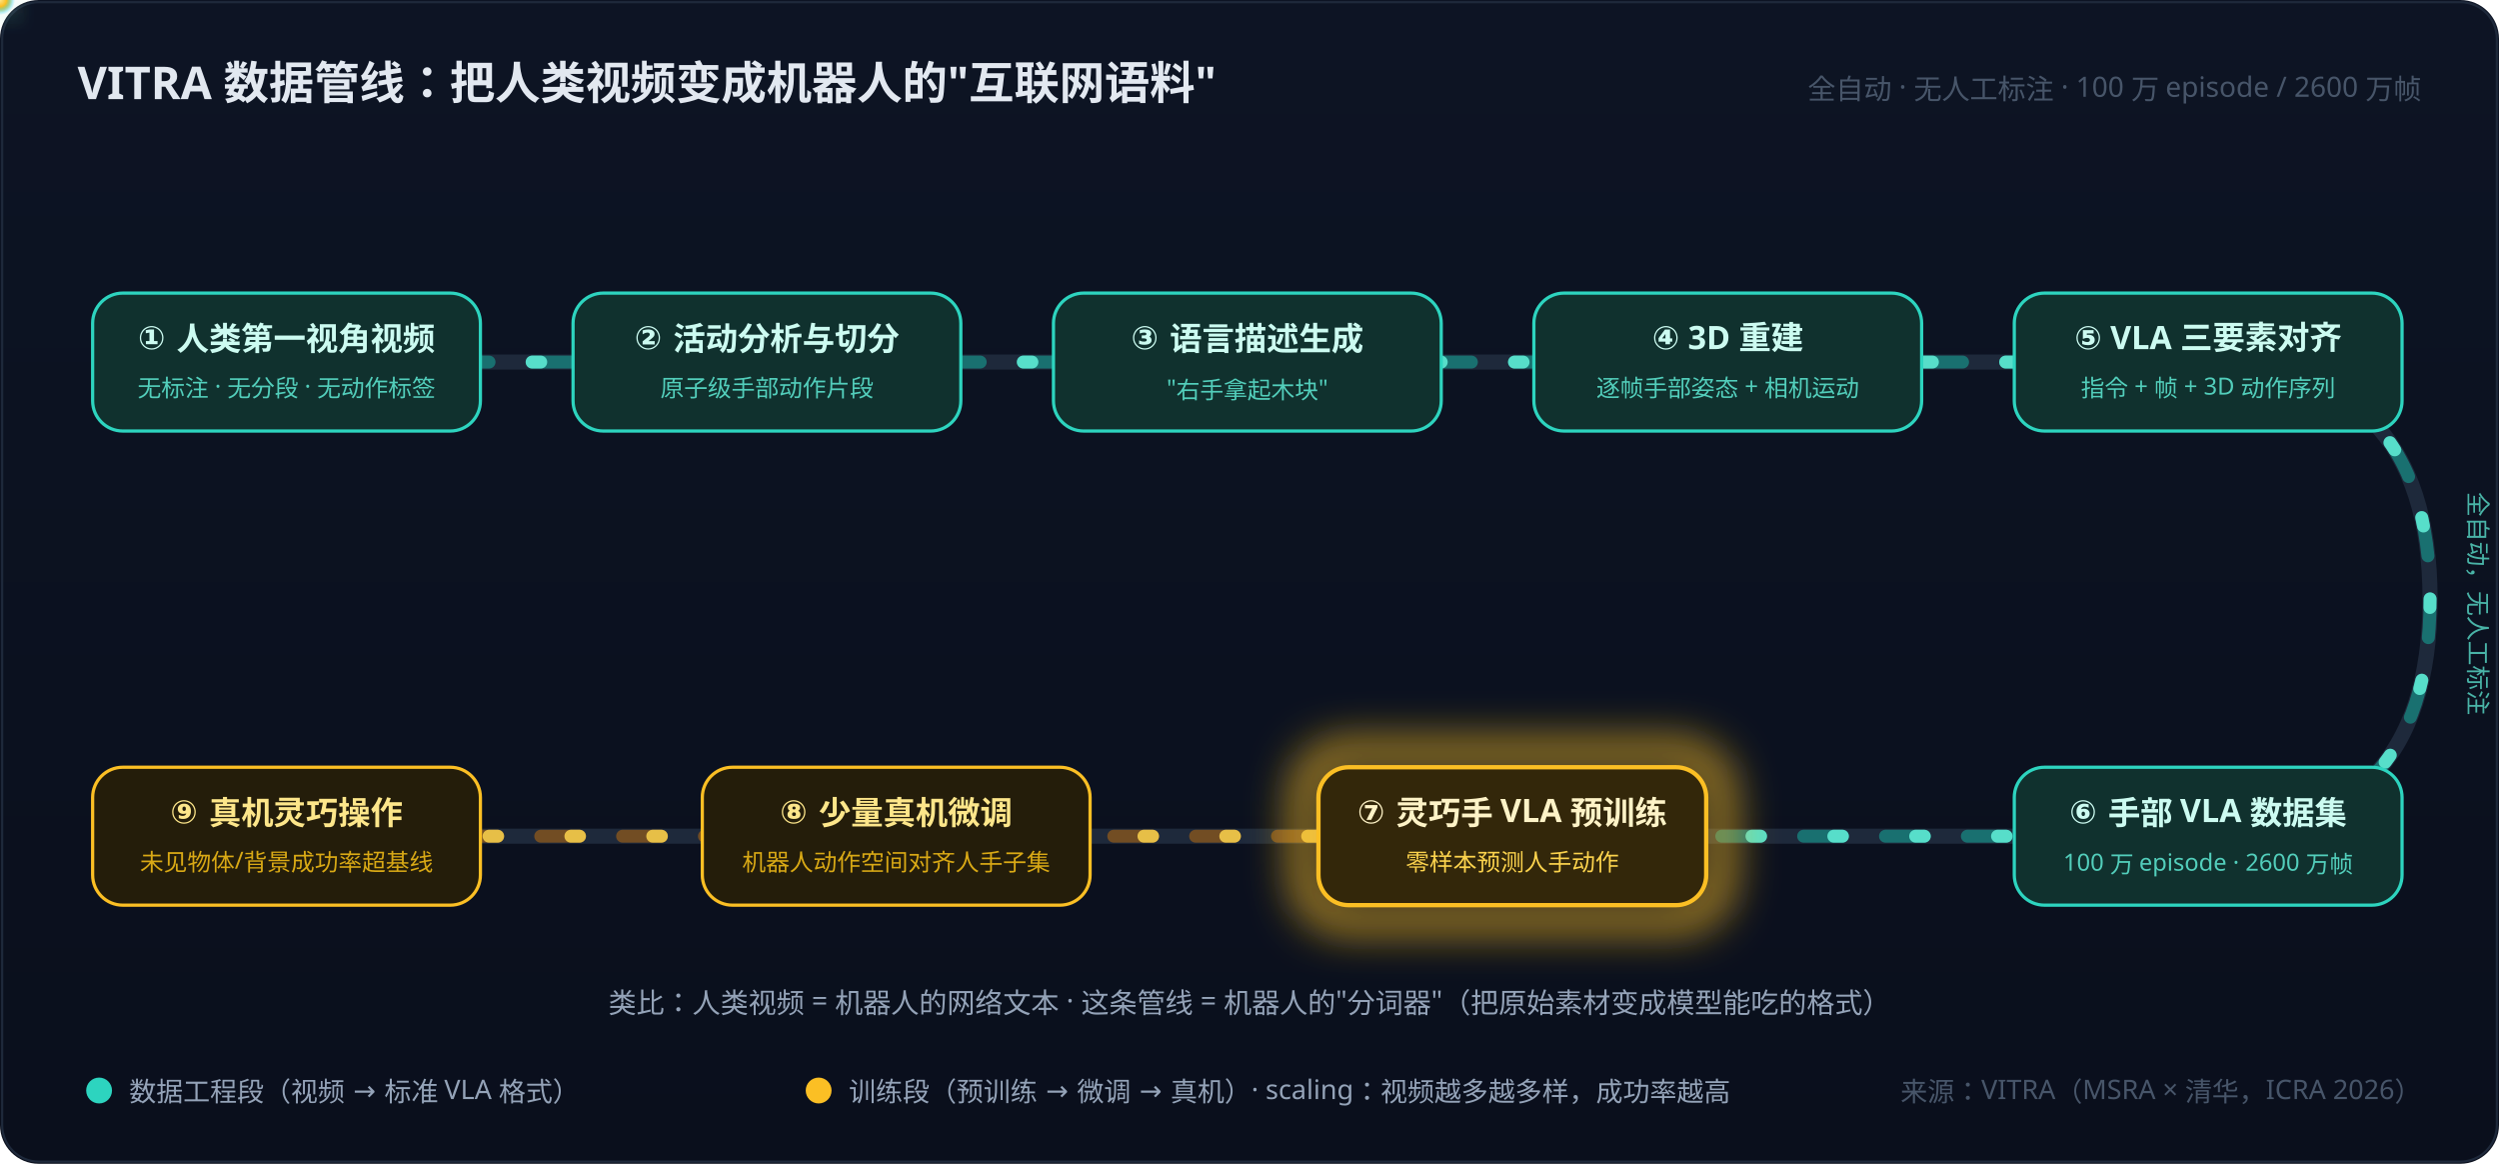
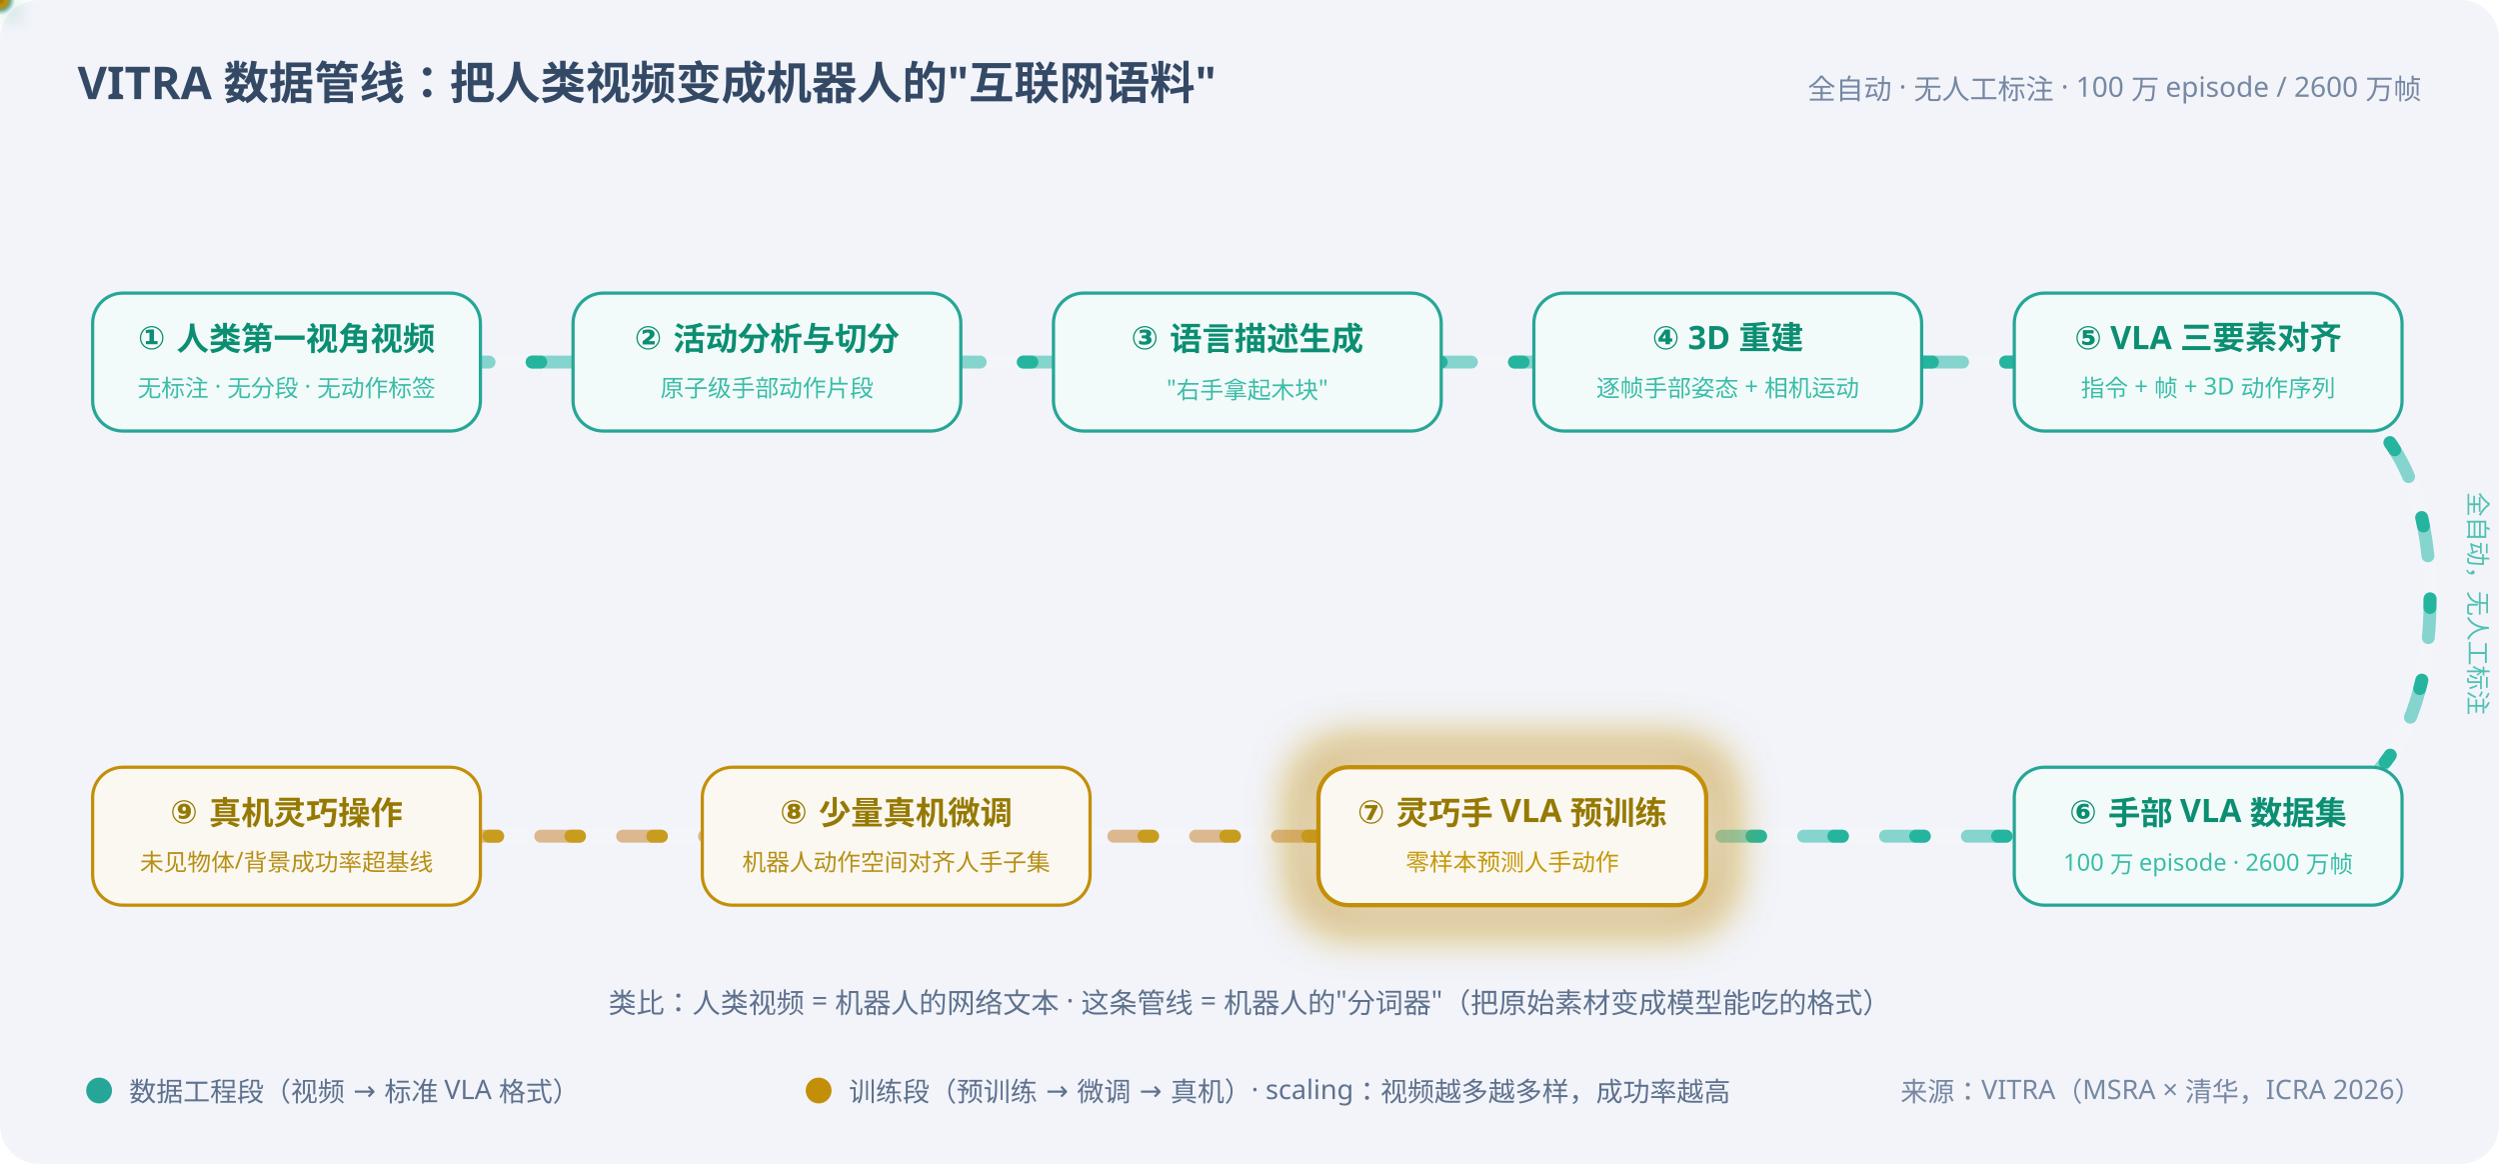
<svg xmlns="http://www.w3.org/2000/svg" width="1160" height="540" viewBox="0 0 1160 540" font-family="PingFang SC, Hiragino Sans GB, Microsoft YaHei, sans-serif">
  <defs>
    <linearGradient id="bg5" x1="0" y1="0" x2="0" y2="1">
-       <stop offset="0" stop-color="#0d1424" />
-       <stop offset="1" stop-color="#0a0f1c" />
+       <stop offset="0" stop-color="#f2f4fa" />
+       <stop offset="1" stop-color="#f2f4fa" />
    </linearGradient>
    <filter id="softGlow5" x="-60%" y="-60%" width="220%" height="220%">
      <feGaussianBlur stdDeviation="6" result="b" />
      <feMerge>
        <feMergeNode in="b" />
        <feMergeNode in="SourceGraphic" />
      </feMerge>
    </filter>
    <filter id="haloBlur5" x="-60%" y="-60%" width="220%" height="220%">
      <feGaussianBlur stdDeviation="10" />
    </filter>
    <radialGradient id="pTeal5" cx="0.5" cy="0.5" r="0.5">
-       <stop offset="0" stop-color="#a5f3fc" />
-       <stop offset="0.5" stop-color="#22d3ee" />
-       <stop offset="1" stop-color="#22d3ee" stop-opacity="0" />
+       <stop offset="0" stop-color="#058594" />
+       <stop offset="0.5" stop-color="#13a3b9" />
+       <stop offset="1" stop-color="#13a3b9" stop-opacity="0" />
    </radialGradient>
    <radialGradient id="pAmber5" cx="0.5" cy="0.5" r="0.5">
-       <stop offset="0" stop-color="#fde68a" />
-       <stop offset="0.5" stop-color="#fbbf24" />
-       <stop offset="1" stop-color="#fbbf24" stop-opacity="0" />
+       <stop offset="0" stop-color="#967903" />
+       <stop offset="0.5" stop-color="#c38f09" />
+       <stop offset="1" stop-color="#c38f09" stop-opacity="0" />
    </radialGradient>
  </defs>
  <style>
    @keyframes flowDashE { to { stroke-dashoffset: -76; } }
    @keyframes pulseE { 0%,100% { opacity: 0.12; } 50% { opacity: 0.55; } }
    @keyframes shimmerE { 0%,100% { opacity: 0.78; } 50% { opacity: 1; } }
    .flowE  { stroke-dasharray: 18 20; animation: flowDashE 1.6s linear infinite; }
    .flowE2 { stroke-dasharray: 4 34;  animation: flowDashE 1.6s linear infinite; }
    .haloE  { animation: pulseE 2s ease-in-out infinite; }
    .nodeE  { animation: shimmerE 3.5s ease-in-out infinite; }
  </style>
  <rect width="1160" height="540" rx="18" fill="url(#bg5)" />
-   <rect x="1" y="1" width="1158" height="538" rx="17" fill="none" stroke="#1e293b" stroke-width="1" />
-   <text x="36" y="46" font-size="21" font-weight="700" fill="#e2e8f0">VITRA 数据管线：把人类视频变成机器人的"互联网语料"</text>
-   <text x="1124" y="46" font-size="13" fill="#475569" text-anchor="end">全自动 · 无人工标注 · 100 万 episode / 2600 万帧</text>
-   <path d="M 133 168 H 1021 Q 1128 168 1128 278 Q 1128 388 1021 388 H 139" fill="none" stroke="#1e293b" stroke-width="7" stroke-linecap="round" />
-   <path class="flowE" d="M 133 168 H 1021 Q 1128 168 1128 278 Q 1128 388 1021 388 H 725" fill="none" stroke="#14b8a6" stroke-width="6" stroke-linecap="round" opacity="0.5" />
-   <path class="flowE2" d="M 133 168 H 1021 Q 1128 168 1128 278 Q 1128 388 1021 388 H 725" fill="none" stroke="#5eead4" stroke-width="6" stroke-linecap="round" opacity="0.9" />
-   <path class="flowE" d="M 725 388 H 139" fill="none" stroke="#d97706" stroke-width="6" stroke-linecap="round" opacity="0.45" />
-   <path class="flowE2" d="M 725 388 H 139" fill="none" stroke="#fcd34d" stroke-width="6" stroke-linecap="round" opacity="0.85" />
+   <rect x="1" y="1" width="1158" height="538" rx="17" fill="none" stroke="#f3f5f9" stroke-width="1" />
+   <text x="36" y="46" font-size="21" font-weight="700" fill="#344965">VITRA 数据管线：把人类视频变成机器人的"互联网语料"</text>
+   <text x="1124" y="46" font-size="13" fill="#7688a2" text-anchor="end">全自动 · 无人工标注 · 100 万 episode / 2600 万帧</text>
+   <path d="M 133 168 H 1021 Q 1128 168 1128 278 Q 1128 388 1021 388 H 139" fill="none" stroke="#f3f5f9" stroke-width="7" stroke-linecap="round" />
+   <path class="flowE" d="M 133 168 H 1021 Q 1128 168 1128 278 Q 1128 388 1021 388 H 725" fill="none" stroke="#18b4a3" stroke-width="6" stroke-linecap="round" opacity="0.5" />
+   <path class="flowE2" d="M 133 168 H 1021 Q 1128 168 1128 278 Q 1128 388 1021 388 H 725" fill="none" stroke="#1bb199" stroke-width="6" stroke-linecap="round" opacity="0.9" />
+   <path class="flowE" d="M 725 388 H 139" fill="none" stroke="#c26d0a" stroke-width="6" stroke-linecap="round" opacity="0.45" />
+   <path class="flowE2" d="M 725 388 H 139" fill="none" stroke="#c49808" stroke-width="6" stroke-linecap="round" opacity="0.85" />
  <circle r="7" fill="url(#pTeal5)" filter="url(#softGlow5)">
    <animateMotion dur="9s" repeatCount="indefinite" path="M 133 168 H 1021 Q 1128 168 1128 278 Q 1128 388 1021 388 H 139" />
  </circle>
  <circle r="5" fill="url(#pTeal5)" filter="url(#softGlow5)">
    <animateMotion dur="9s" begin="3s" repeatCount="indefinite" path="M 133 168 H 1021 Q 1128 168 1128 278 Q 1128 388 1021 388 H 139" />
  </circle>
  <circle r="6" fill="url(#pAmber5)" filter="url(#softGlow5)">
    <animateMotion dur="9s" begin="6s" repeatCount="indefinite" path="M 133 168 H 1021 Q 1128 168 1128 278 Q 1128 388 1021 388 H 139" />
  </circle>
  <g class="nodeE">
-     <rect x="43" y="136" width="180" height="64" rx="14" fill="#10312e" stroke="#2dd4bf" stroke-width="1.5" />
-     <text x="133" y="162" font-size="15" font-weight="600" fill="#ccfbf1" text-anchor="middle">① 人类第一视角视频</text>
-     <text x="133" y="184" font-size="11" fill="#5eead4" opacity="0.85" text-anchor="middle">无标注 · 无分段 · 无动作标签</text>
+     <rect x="43" y="136" width="180" height="64" rx="14" fill="#f2fbfa" stroke="#26a696" stroke-width="1.5" />
+     <text x="133" y="162" font-size="15" font-weight="600" fill="#0b8e72" text-anchor="middle">① 人类第一视角视频</text>
+     <text x="133" y="184" font-size="11" fill="#1bb199" opacity="0.85" text-anchor="middle">无标注 · 无分段 · 无动作标签</text>
  </g>
  <g class="nodeE">
-     <rect x="266" y="136" width="180" height="64" rx="14" fill="#10312e" stroke="#2dd4bf" stroke-width="1.5" />
-     <text x="356" y="162" font-size="15" font-weight="600" fill="#ccfbf1" text-anchor="middle">② 活动分析与切分</text>
-     <text x="356" y="184" font-size="11" fill="#5eead4" opacity="0.85" text-anchor="middle">原子级手部动作片段</text>
+     <rect x="266" y="136" width="180" height="64" rx="14" fill="#f2fbfa" stroke="#26a696" stroke-width="1.5" />
+     <text x="356" y="162" font-size="15" font-weight="600" fill="#0b8e72" text-anchor="middle">② 活动分析与切分</text>
+     <text x="356" y="184" font-size="11" fill="#1bb199" opacity="0.85" text-anchor="middle">原子级手部动作片段</text>
  </g>
  <g class="nodeE">
-     <rect x="489" y="136" width="180" height="64" rx="14" fill="#10312e" stroke="#2dd4bf" stroke-width="1.5" />
-     <text x="579" y="162" font-size="15" font-weight="600" fill="#ccfbf1" text-anchor="middle">③ 语言描述生成</text>
-     <text x="579" y="184" font-size="11" fill="#5eead4" opacity="0.85" text-anchor="middle">"右手拿起木块"</text>
+     <rect x="489" y="136" width="180" height="64" rx="14" fill="#f2fbfa" stroke="#26a696" stroke-width="1.5" />
+     <text x="579" y="162" font-size="15" font-weight="600" fill="#0b8e72" text-anchor="middle">③ 语言描述生成</text>
+     <text x="579" y="184" font-size="11" fill="#1bb199" opacity="0.85" text-anchor="middle">"右手拿起木块"</text>
  </g>
  <g class="nodeE">
-     <rect x="712" y="136" width="180" height="64" rx="14" fill="#10312e" stroke="#2dd4bf" stroke-width="1.5" />
-     <text x="802" y="162" font-size="15" font-weight="600" fill="#ccfbf1" text-anchor="middle">④ 3D 重建</text>
-     <text x="802" y="184" font-size="11" fill="#5eead4" opacity="0.85" text-anchor="middle">逐帧手部姿态 + 相机运动</text>
+     <rect x="712" y="136" width="180" height="64" rx="14" fill="#f2fbfa" stroke="#26a696" stroke-width="1.5" />
+     <text x="802" y="162" font-size="15" font-weight="600" fill="#0b8e72" text-anchor="middle">④ 3D 重建</text>
+     <text x="802" y="184" font-size="11" fill="#1bb199" opacity="0.85" text-anchor="middle">逐帧手部姿态 + 相机运动</text>
  </g>
  <g class="nodeE">
-     <rect x="935" y="136" width="180" height="64" rx="14" fill="#10312e" stroke="#2dd4bf" stroke-width="1.5" />
-     <text x="1025" y="162" font-size="15" font-weight="600" fill="#ccfbf1" text-anchor="middle">⑤ VLA 三要素对齐</text>
-     <text x="1025" y="184" font-size="11" fill="#5eead4" opacity="0.85" text-anchor="middle">指令 + 帧 + 3D 动作序列</text>
+     <rect x="935" y="136" width="180" height="64" rx="14" fill="#f2fbfa" stroke="#26a696" stroke-width="1.5" />
+     <text x="1025" y="162" font-size="15" font-weight="600" fill="#0b8e72" text-anchor="middle">⑤ VLA 三要素对齐</text>
+     <text x="1025" y="184" font-size="11" fill="#1bb199" opacity="0.85" text-anchor="middle">指令 + 帧 + 3D 动作序列</text>
  </g>
  <g class="nodeE">
-     <rect x="935" y="356" width="180" height="64" rx="14" fill="#10312e" stroke="#2dd4bf" stroke-width="1.5" />
-     <text x="1025" y="382" font-size="15" font-weight="600" fill="#ccfbf1" text-anchor="middle">⑥ 手部 VLA 数据集</text>
-     <text x="1025" y="404" font-size="11" fill="#5eead4" opacity="0.85" text-anchor="middle">100 万 episode · 2600 万帧</text>
+     <rect x="935" y="356" width="180" height="64" rx="14" fill="#f2fbfa" stroke="#26a696" stroke-width="1.5" />
+     <text x="1025" y="382" font-size="15" font-weight="600" fill="#0b8e72" text-anchor="middle">⑥ 手部 VLA 数据集</text>
+     <text x="1025" y="404" font-size="11" fill="#1bb199" opacity="0.85" text-anchor="middle">100 万 episode · 2600 万帧</text>
  </g>
-   <rect class="haloE" x="606" y="350" width="192" height="76" rx="18" fill="none" stroke="#fbbf24" stroke-width="10" filter="url(#haloBlur5)" />
+   <rect class="haloE" x="606" y="350" width="192" height="76" rx="18" fill="none" stroke="#c38f09" stroke-width="10" filter="url(#haloBlur5)" />
  <g>
-     <rect x="612" y="356" width="180" height="64" rx="14" fill="#33270a" stroke="#fbbf24" stroke-width="2" />
-     <text x="702" y="382" font-size="15" font-weight="700" fill="#fef3c7" text-anchor="middle">⑦ 灵巧手 VLA 预训练</text>
-     <text x="702" y="404" font-size="11" fill="#fcd34d" text-anchor="middle">零样本预测人手动作</text>
+     <rect x="612" y="356" width="180" height="64" rx="14" fill="#fbf8f1" stroke="#c38f09" stroke-width="2" />
+     <text x="702" y="382" font-size="15" font-weight="700" fill="#967903" text-anchor="middle">⑦ 灵巧手 VLA 预训练</text>
+     <text x="702" y="404" font-size="11" fill="#c49808" text-anchor="middle">零样本预测人手动作</text>
  </g>
  <g class="nodeE">
-     <rect x="326" y="356" width="180" height="64" rx="14" fill="#241d0a" stroke="#fbbf24" stroke-width="1.5" />
-     <text x="416" y="382" font-size="15" font-weight="600" fill="#fde68a" text-anchor="middle">⑧ 少量真机微调</text>
-     <text x="416" y="404" font-size="11" fill="#d9a915" text-anchor="middle">机器人动作空间对齐人手子集</text>
+     <rect x="326" y="356" width="180" height="64" rx="14" fill="#fbf8f1" stroke="#c38f09" stroke-width="1.5" />
+     <text x="416" y="382" font-size="15" font-weight="600" fill="#967903" text-anchor="middle">⑧ 少量真机微调</text>
+     <text x="416" y="404" font-size="11" fill="#b68f16" text-anchor="middle">机器人动作空间对齐人手子集</text>
  </g>
  <g class="nodeE">
-     <rect x="43" y="356" width="180" height="64" rx="14" fill="#241d0a" stroke="#fbbf24" stroke-width="1.5" />
-     <text x="133" y="382" font-size="15" font-weight="600" fill="#fde68a" text-anchor="middle">⑨ 真机灵巧操作</text>
-     <text x="133" y="404" font-size="11" fill="#d9a915" text-anchor="middle">未见物体/背景成功率超基线</text>
+     <rect x="43" y="356" width="180" height="64" rx="14" fill="#fbf8f1" stroke="#c38f09" stroke-width="1.5" />
+     <text x="133" y="382" font-size="15" font-weight="600" fill="#967903" text-anchor="middle">⑨ 真机灵巧操作</text>
+     <text x="133" y="404" font-size="11" fill="#b68f16" text-anchor="middle">未见物体/背景成功率超基线</text>
  </g>
-   <text x="1146" y="280" font-size="11.5" fill="#5eead4" opacity="0.75" text-anchor="middle" transform="rotate(90 1146 280)">全自动，无人工标注</text>
-   <text x="580" y="470" font-size="13" fill="#94a3b8" text-anchor="middle">类比：人类视频 = 机器人的网络文本 · 这条管线 = 机器人的"分词器"（把原始素材变成模型能吃的格式）</text>
+   <text x="1146" y="280" font-size="11.5" fill="#1bb199" opacity="0.75" text-anchor="middle" transform="rotate(90 1146 280)">全自动，无人工标注</text>
+   <text x="580" y="470" font-size="13" fill="#5e718d" text-anchor="middle">类比：人类视频 = 机器人的网络文本 · 这条管线 = 机器人的"分词器"（把原始素材变成模型能吃的格式）</text>
  <g font-size="12.5">
-     <circle cx="46" cy="506" r="6" fill="#2dd4bf" />
-     <text x="60" y="511" fill="#94a3b8">数据工程段（视频 → 标准 VLA 格式）</text>
-     <circle cx="380" cy="506" r="6" fill="#fbbf24" />
-     <text x="394" y="511" fill="#94a3b8">训练段（预训练 → 微调 → 真机）· scaling：视频越多越多样，成功率越高</text>
-     <text x="1124" y="511" fill="#475569" text-anchor="end">来源：VITRA（MSRA × 清华，ICRA 2026）</text>
+     <circle cx="46" cy="506" r="6" fill="#26a696" />
+     <text x="60" y="511" fill="#5e718d">数据工程段（视频 → 标准 VLA 格式）</text>
+     <circle cx="380" cy="506" r="6" fill="#c38f09" />
+     <text x="394" y="511" fill="#5e718d">训练段（预训练 → 微调 → 真机）· scaling：视频越多越多样，成功率越高</text>
+     <text x="1124" y="511" fill="#7688a2" text-anchor="end">来源：VITRA（MSRA × 清华，ICRA 2026）</text>
  </g>
</svg>
